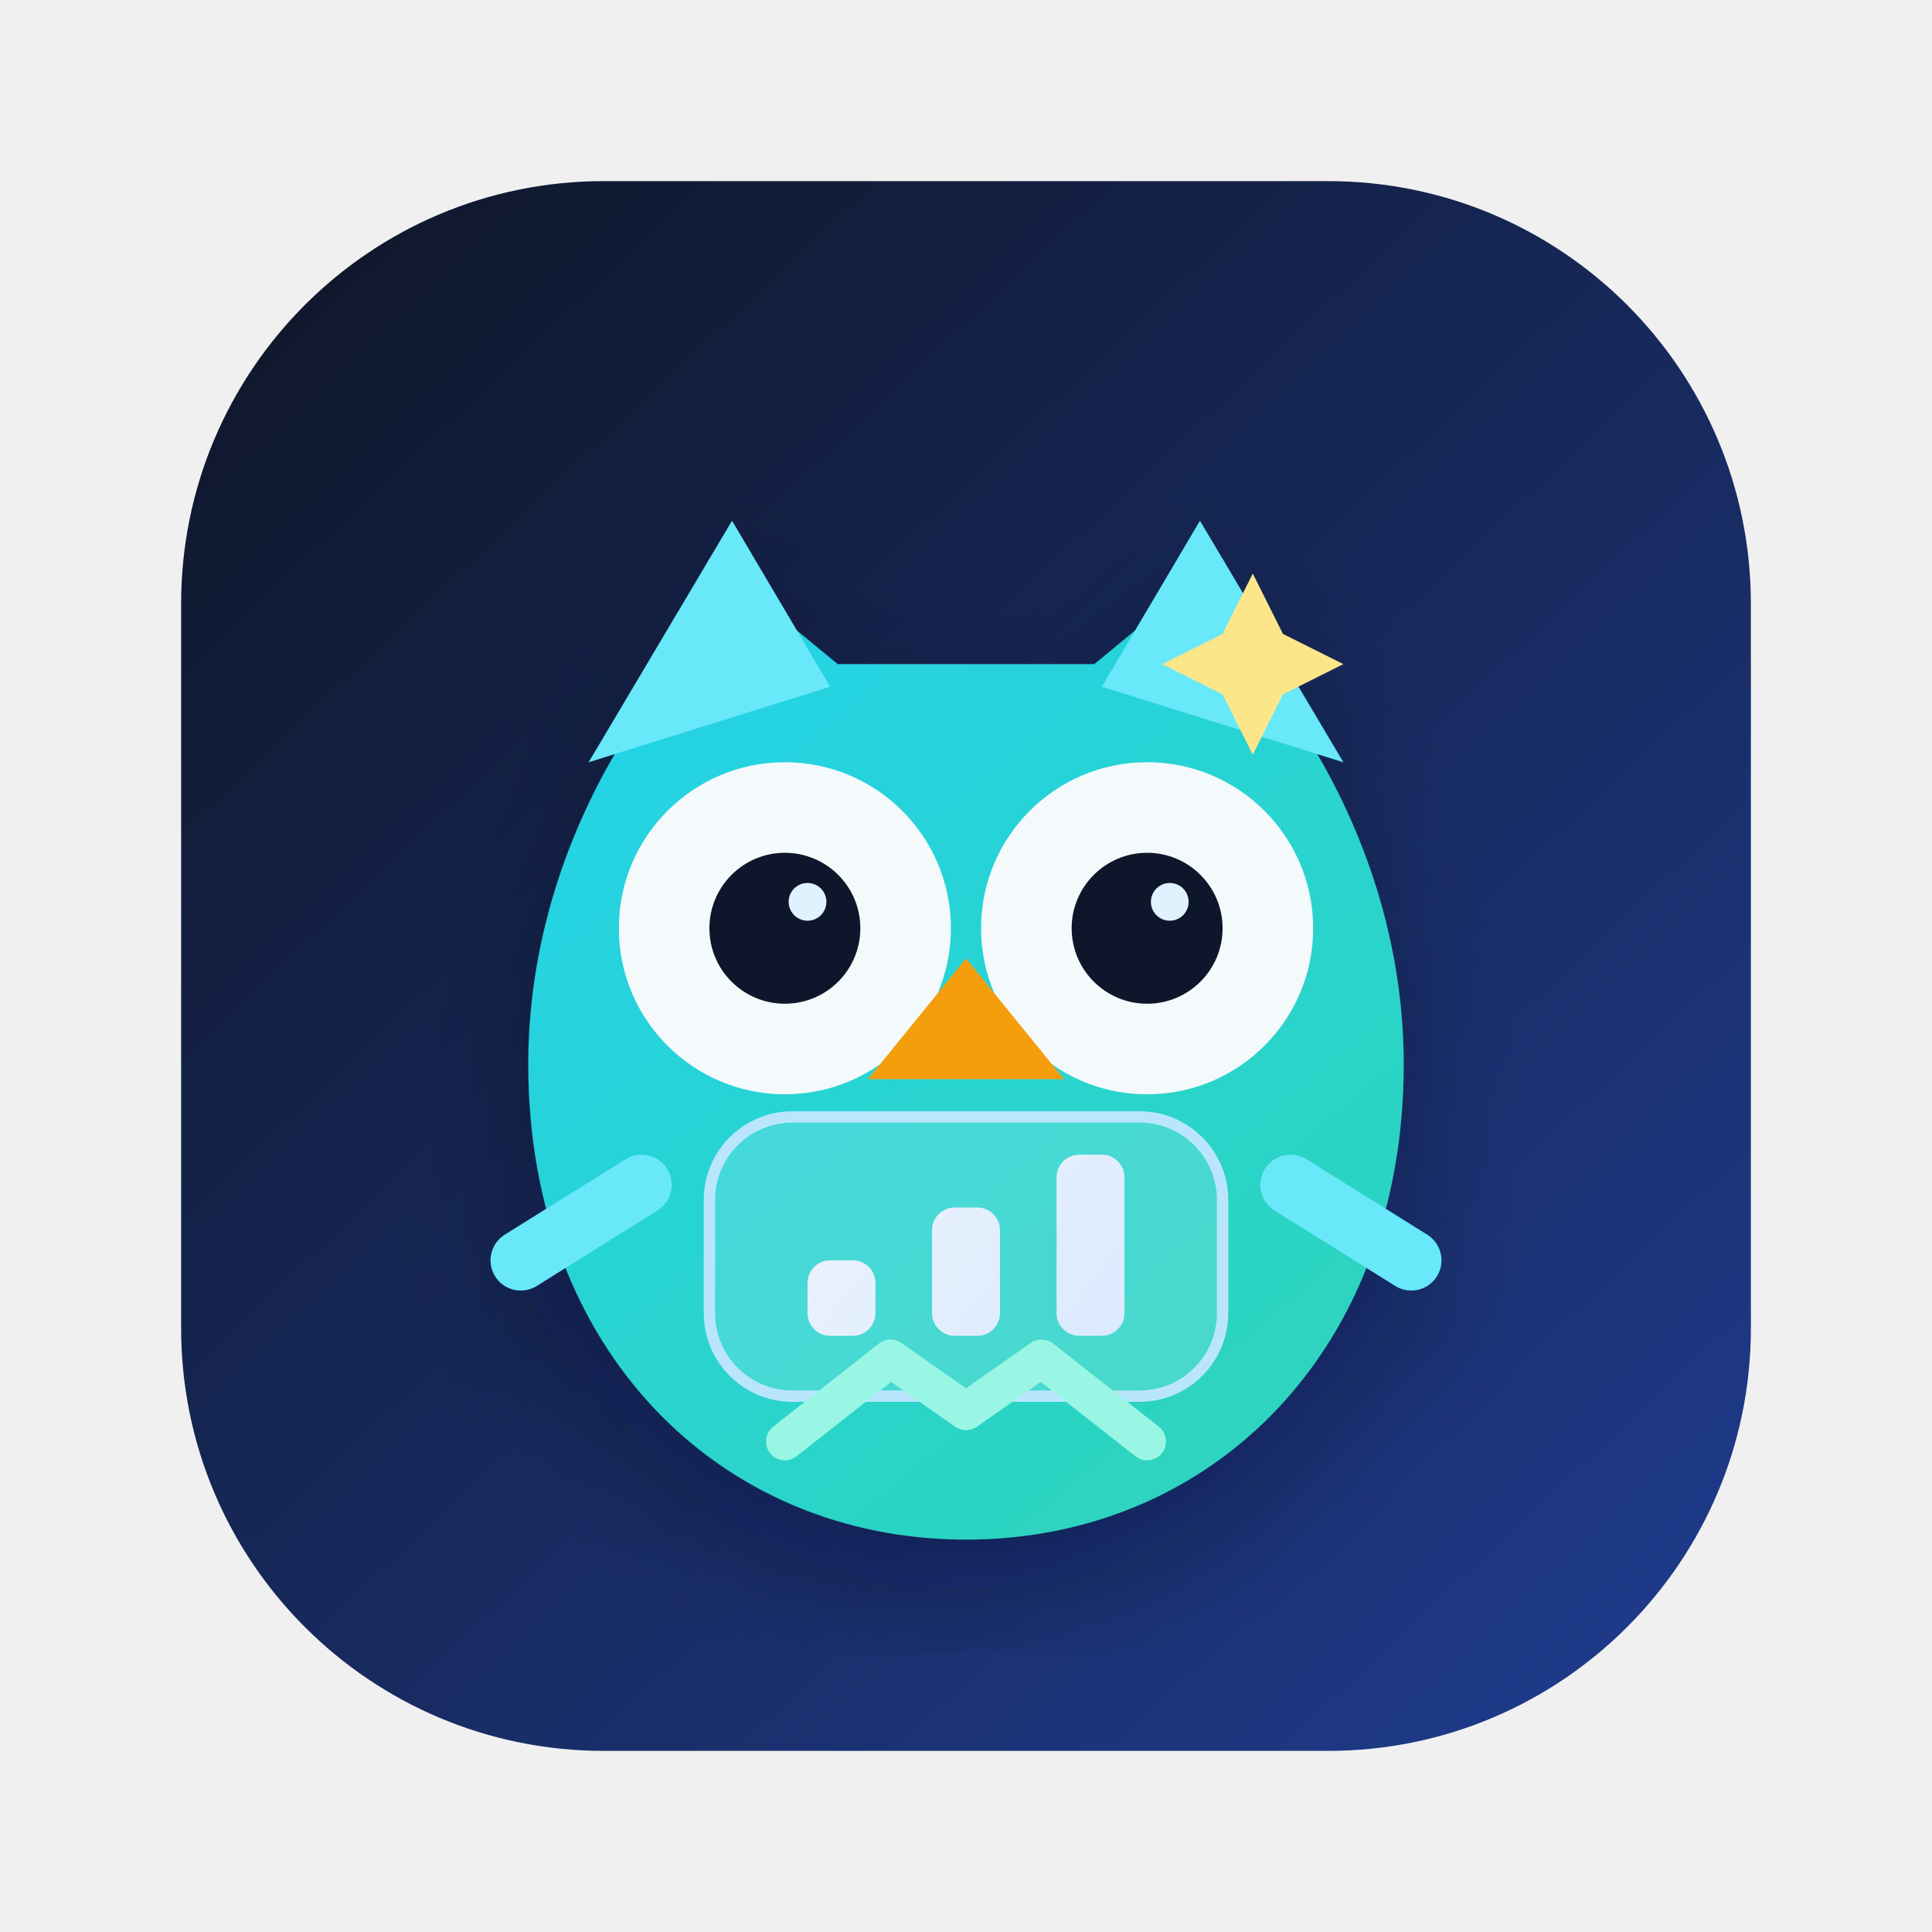
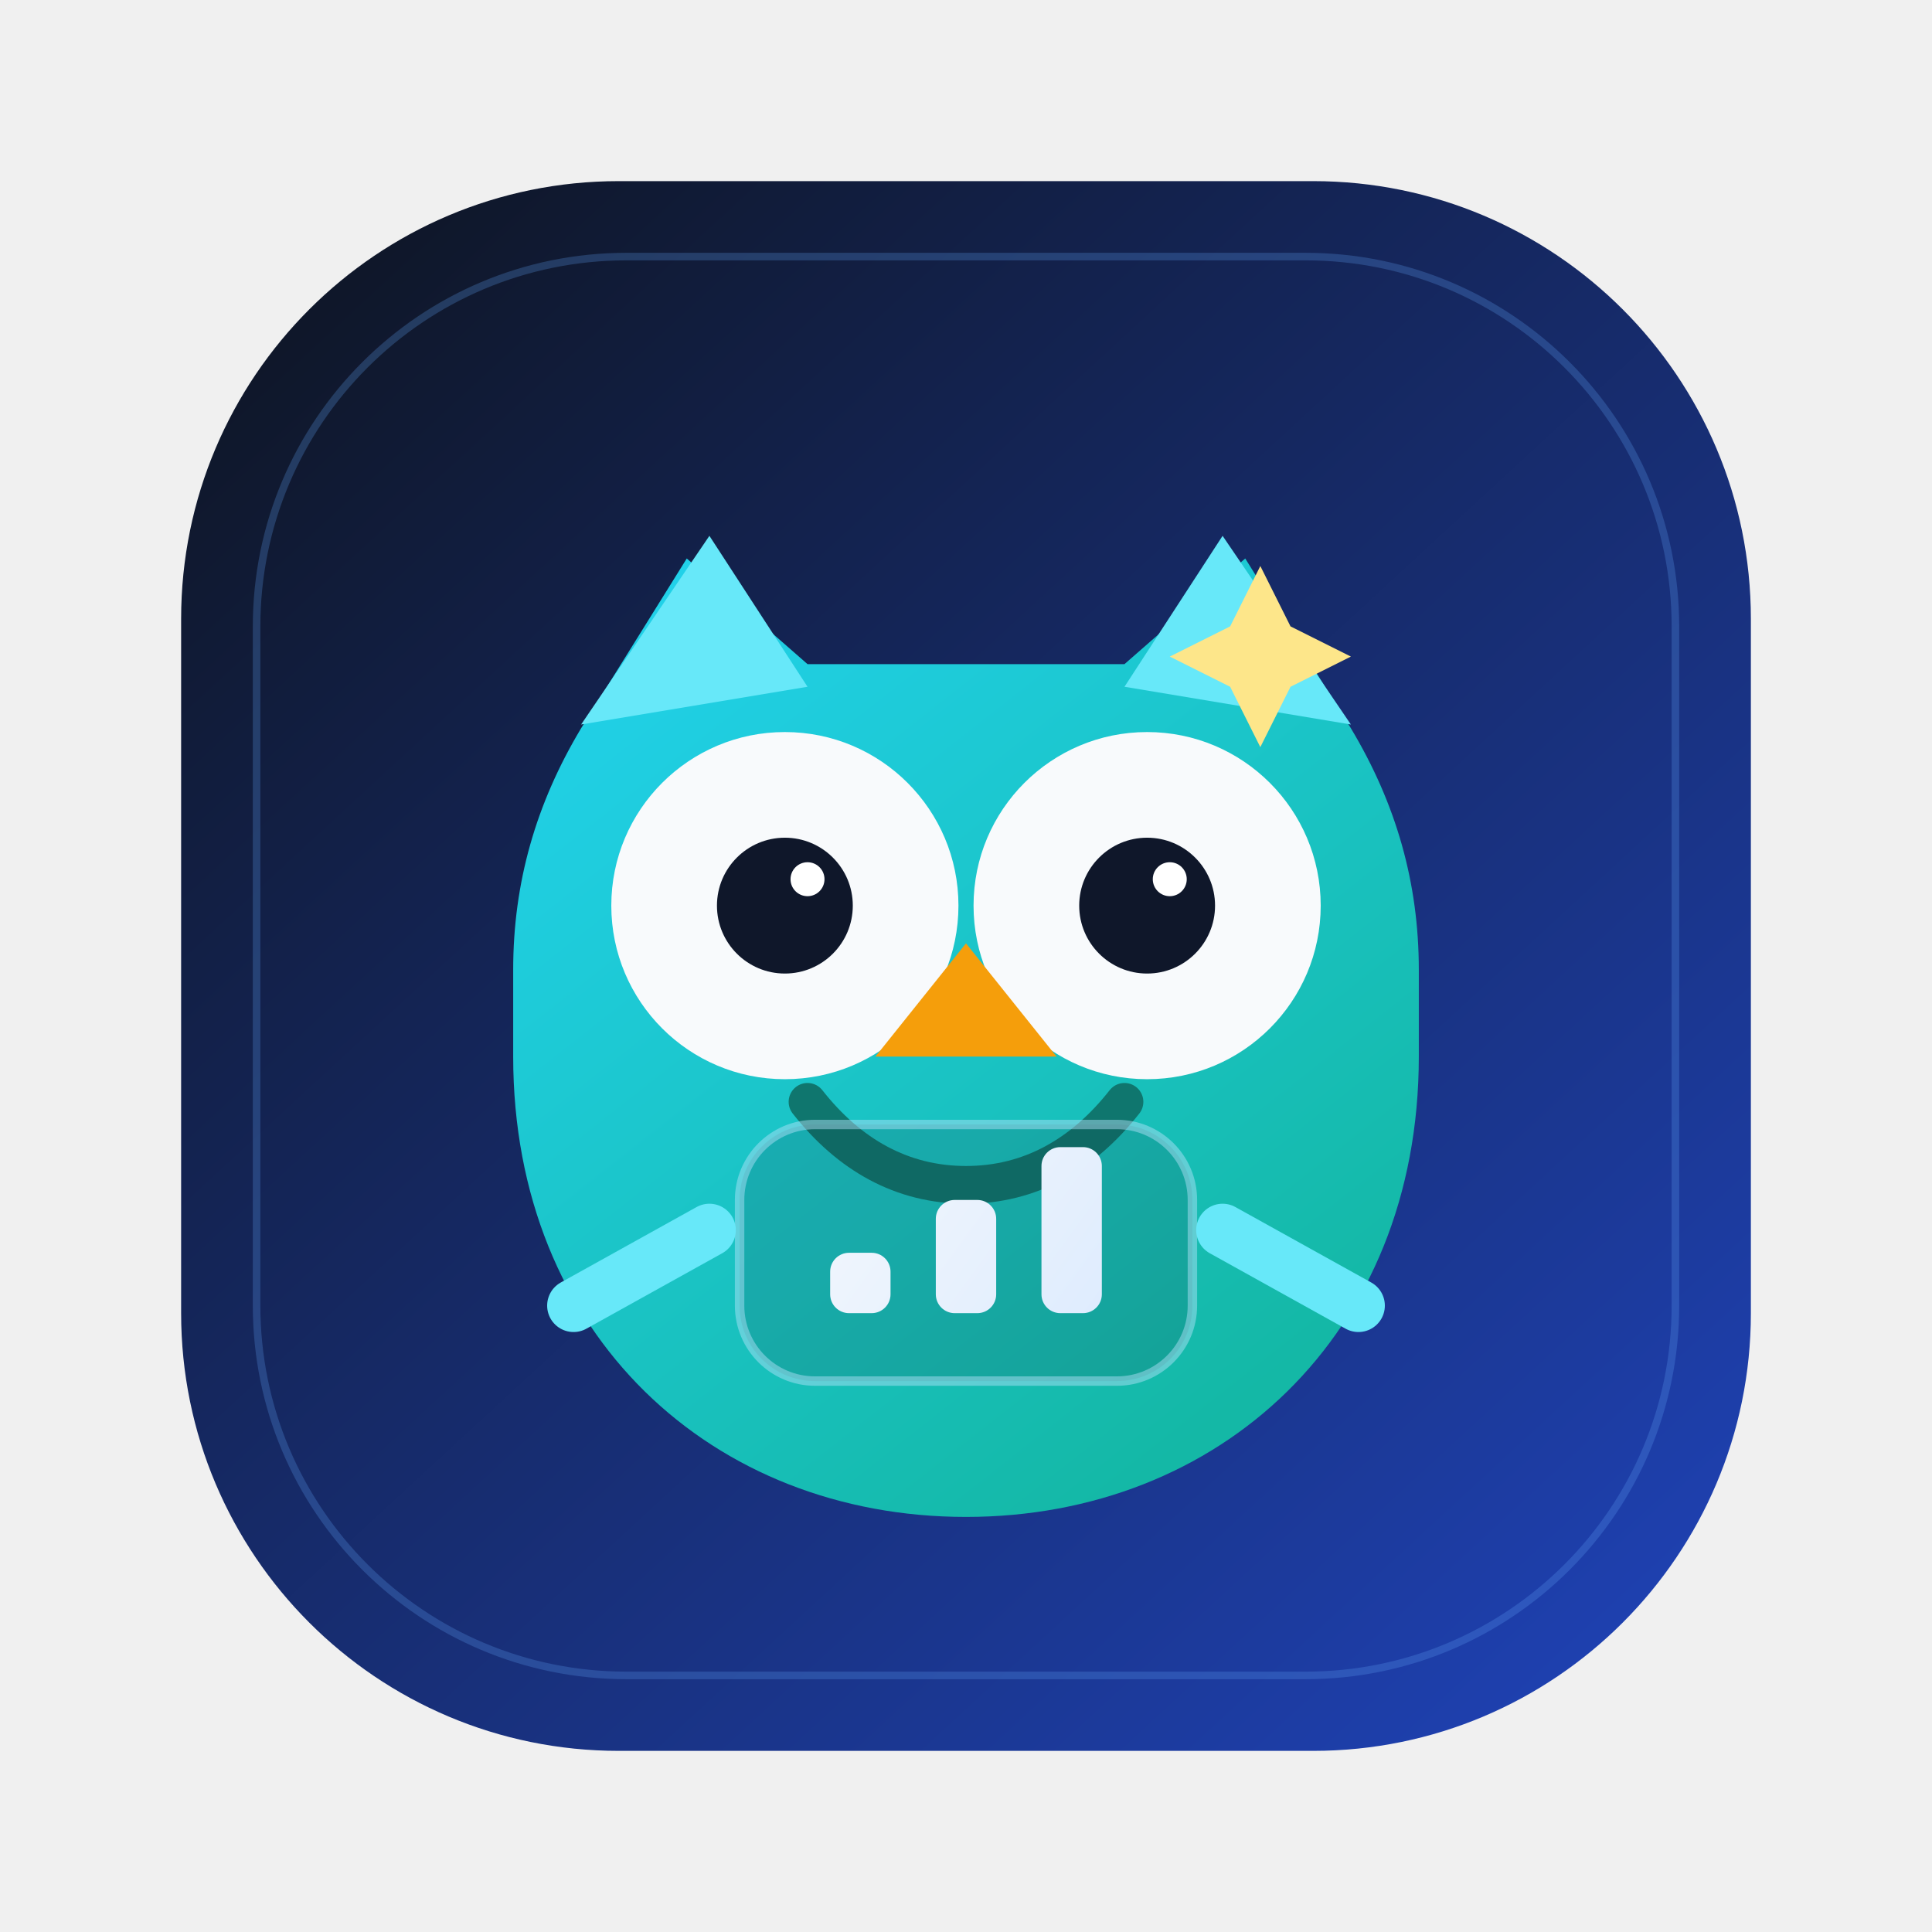
<svg xmlns="http://www.w3.org/2000/svg" width="512" height="512" viewBox="0 0 512 512" fill="none" role="img" aria-labelledby="title desc">
  <defs>
-     <linearGradient id="bg" x1="72" y1="64" x2="432" y2="448" gradientUnits="userSpaceOnUse">
+     <linearGradient id="bg" x1="92" y1="76" x2="424" y2="436" gradientUnits="userSpaceOnUse">
      <stop stop-color="#0F172A" />
-       <stop offset="1" stop-color="#1E3A8A" />
+       <stop offset="1" stop-color="#1E40AF" />
    </linearGradient>
-     <linearGradient id="owl" x1="154" y1="126" x2="348" y2="356" gradientUnits="userSpaceOnUse">
+     <linearGradient id="owl" x1="168" y1="136" x2="344" y2="360" gradientUnits="userSpaceOnUse">
      <stop stop-color="#22D3EE" />
-       <stop offset="1" stop-color="#2DD4BF" />
+       <stop offset="1" stop-color="#14B8A6" />
    </linearGradient>
-     <linearGradient id="panel" x1="190" y1="222" x2="322" y2="322" gradientUnits="userSpaceOnUse">
+     <linearGradient id="chart" x1="208" y1="286" x2="304" y2="356" gradientUnits="userSpaceOnUse">
      <stop stop-color="#F8FAFC" />
      <stop offset="1" stop-color="#DBEAFE" />
    </linearGradient>
-     <filter id="shadow" x="76" y="82" width="360" height="356" filterUnits="userSpaceOnUse" color-interpolation-filters="sRGB">
-       <feDropShadow dx="0" dy="14" stdDeviation="16" flood-color="#020617" flood-opacity="0.3" />
-     </filter>
  </defs>
-   <rect x="48" y="48" width="416" height="416" rx="112" fill="url(#bg)" />
-   <g filter="url(#shadow)">
-     <path d="M188 148L164 198C149 223 140 252 140 282C140 358 191 408 256 408C321 408 372 358 372 282C372 252 363 223 348 198L324 148L290 176H222L188 148Z" fill="url(#owl)" />
-     <path d="M194 138L156 202L220 182L194 138Z" fill="#67E8F9" />
-     <path d="M318 138L356 202L292 182L318 138Z" fill="#67E8F9" />
-     <circle cx="208" cy="246" r="44" fill="#F8FAFC" fill-opacity="0.98" />
-     <circle cx="304" cy="246" r="44" fill="#F8FAFC" fill-opacity="0.98" />
-     <circle cx="208" cy="246" r="20" fill="#0F172A" />
-     <circle cx="304" cy="246" r="20" fill="#0F172A" />
-     <circle cx="214" cy="239" r="5" fill="#E0F2FE" />
-     <circle cx="310" cy="239" r="5" fill="#E0F2FE" />
-     <path d="M256 254L230 286H282L256 254Z" fill="#F59E0B" />
-     <rect x="188" y="296" width="136" height="74" rx="22" fill="#E0F2FE" fill-opacity="0.16" stroke="#BAE6FD" stroke-width="3" />
-     <rect x="214" y="334" width="18" height="20" rx="6" fill="url(#panel)" />
-     <rect x="247" y="320" width="18" height="34" rx="6" fill="url(#panel)" />
-     <rect x="280" y="306" width="18" height="48" rx="6" fill="url(#panel)" />
-     <path d="M208 382L236 360L256 374L276 360L304 382" stroke="#99F6E4" stroke-width="10" stroke-linecap="round" stroke-linejoin="round" />
-     <path d="M170 314L138 334" stroke="#67E8F9" stroke-width="16" stroke-linecap="round" />
-     <path d="M342 314L374 334" stroke="#67E8F9" stroke-width="16" stroke-linecap="round" />
-     <path d="M332 152L340 168L356 176L340 184L332 200L324 184L308 176L324 168L332 152Z" fill="#FDE68A" />
+   <rect x="48" y="48" width="416" height="416" rx="116" fill="url(#bg)" />
+   <rect x="68" y="68" width="376" height="376" rx="98" stroke="#60A5FA" stroke-opacity="0.25" stroke-width="2" />
+   <g>
+     <path d="M182 148L154 193C142 213 136 234 136 257V280C136 354 189 402 256 402C323 402 376 354 376 280V257C376 234 370 213 358 193L330 148L298 176H214L182 148Z" fill="url(#owl)" />
+     <path d="M188 142L154 192L214 182L188 142Z" fill="#67E8F9" />
+     <path d="M324 142L358 192L298 182L324 142Z" fill="#67E8F9" />
+     <circle cx="208" cy="240" r="46" fill="#F8FAFC" />
+     <circle cx="304" cy="240" r="46" fill="#F8FAFC" />
+     <circle cx="208" cy="240" r="18" fill="#0F172A" />
+     <circle cx="304" cy="240" r="18" fill="#0F172A" />
+     <circle cx="214" cy="233" r="4.5" fill="#FFFFFF" />
+     <circle cx="310" cy="233" r="4.5" fill="#FFFFFF" />
+     <path d="M256 250L232 280H280L256 250Z" fill="#F59E0B" />
+     <path d="M214 292C225 306 239 314 256 314C273 314 287 306 298 292" stroke="#0F766E" stroke-width="10" stroke-linecap="round" />
+     <rect x="196" y="298" width="120" height="68" rx="20" fill="#0F172A" fill-opacity="0.14" stroke="#BAE6FD" stroke-opacity="0.45" stroke-width="2.5" />
+     <rect x="220" y="332" width="16" height="16" rx="5" fill="url(#chart)" />
+     <rect x="248" y="318" width="16" height="30" rx="5" fill="url(#chart)" />
+     <rect x="276" y="304" width="16" height="44" rx="5" fill="url(#chart)" />
+     <path d="M188 326L152 346" stroke="#67E8F9" stroke-width="14" stroke-linecap="round" />
+     <path d="M324 326L360 346" stroke="#67E8F9" stroke-width="14" stroke-linecap="round" />
+     <path d="M334 150L342 166L358 174L342 182L334 198L326 182L310 174L326 166L334 150Z" fill="#FDE68A" />
  </g>
</svg>
